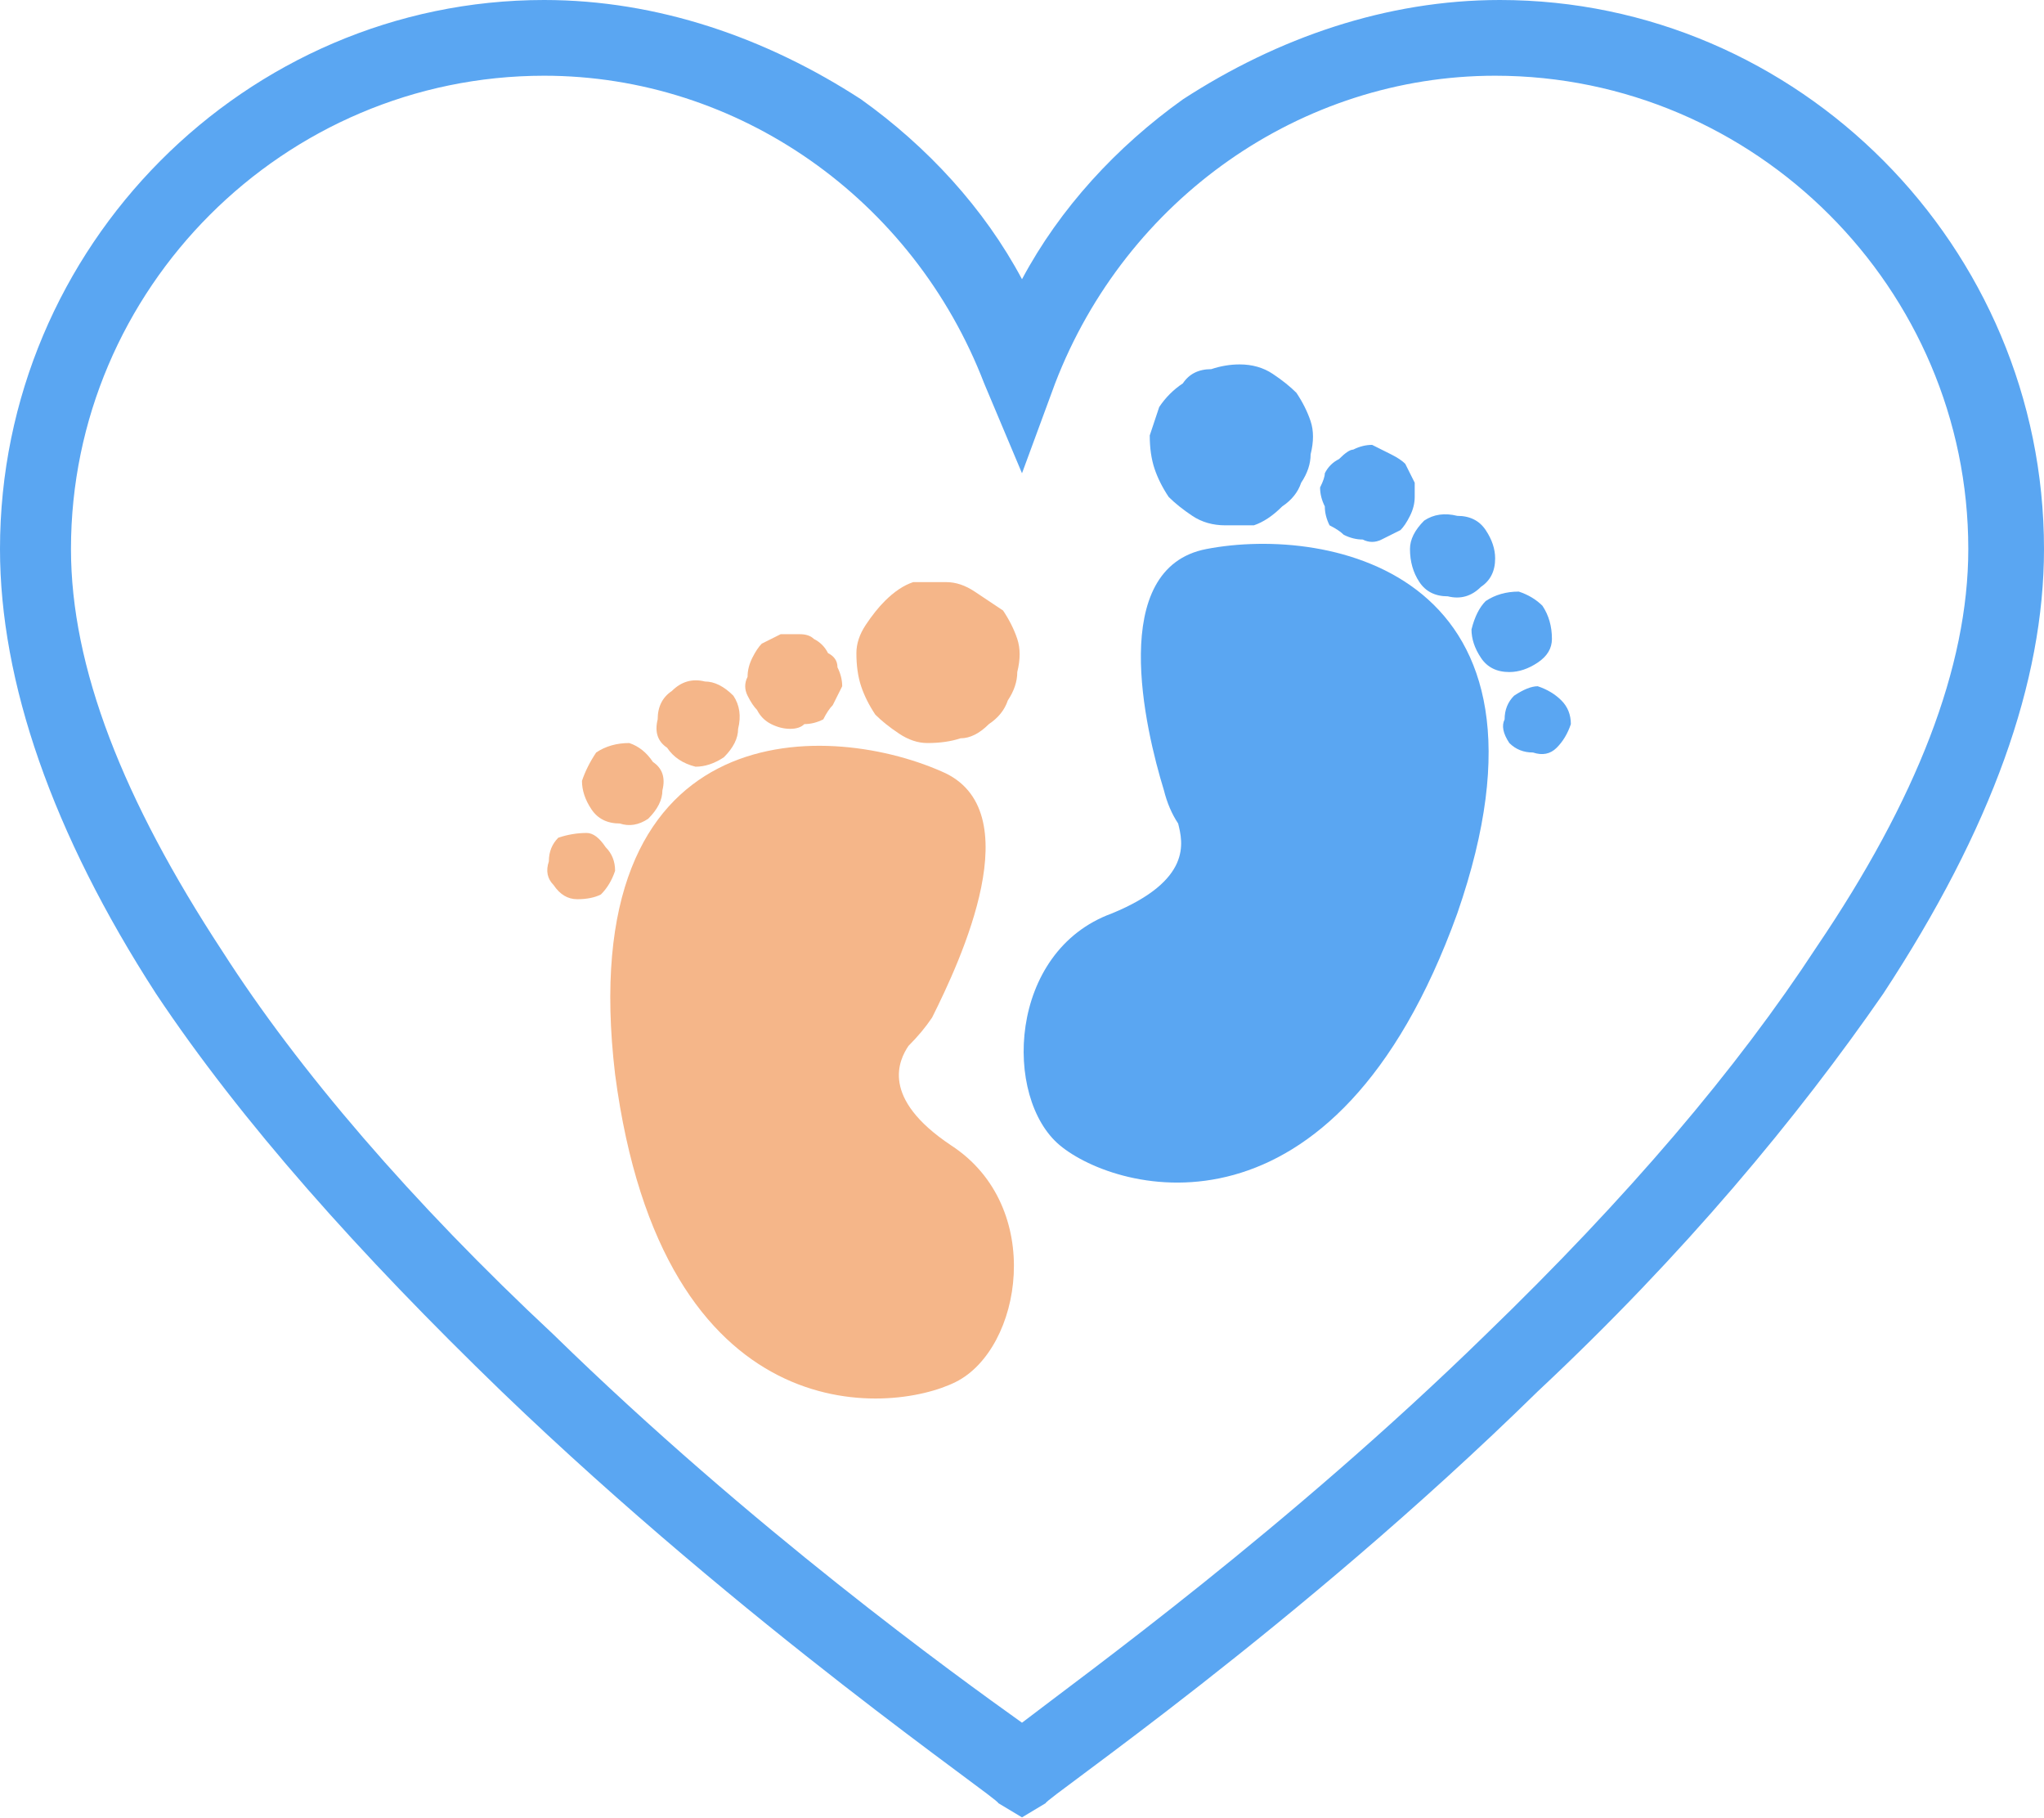
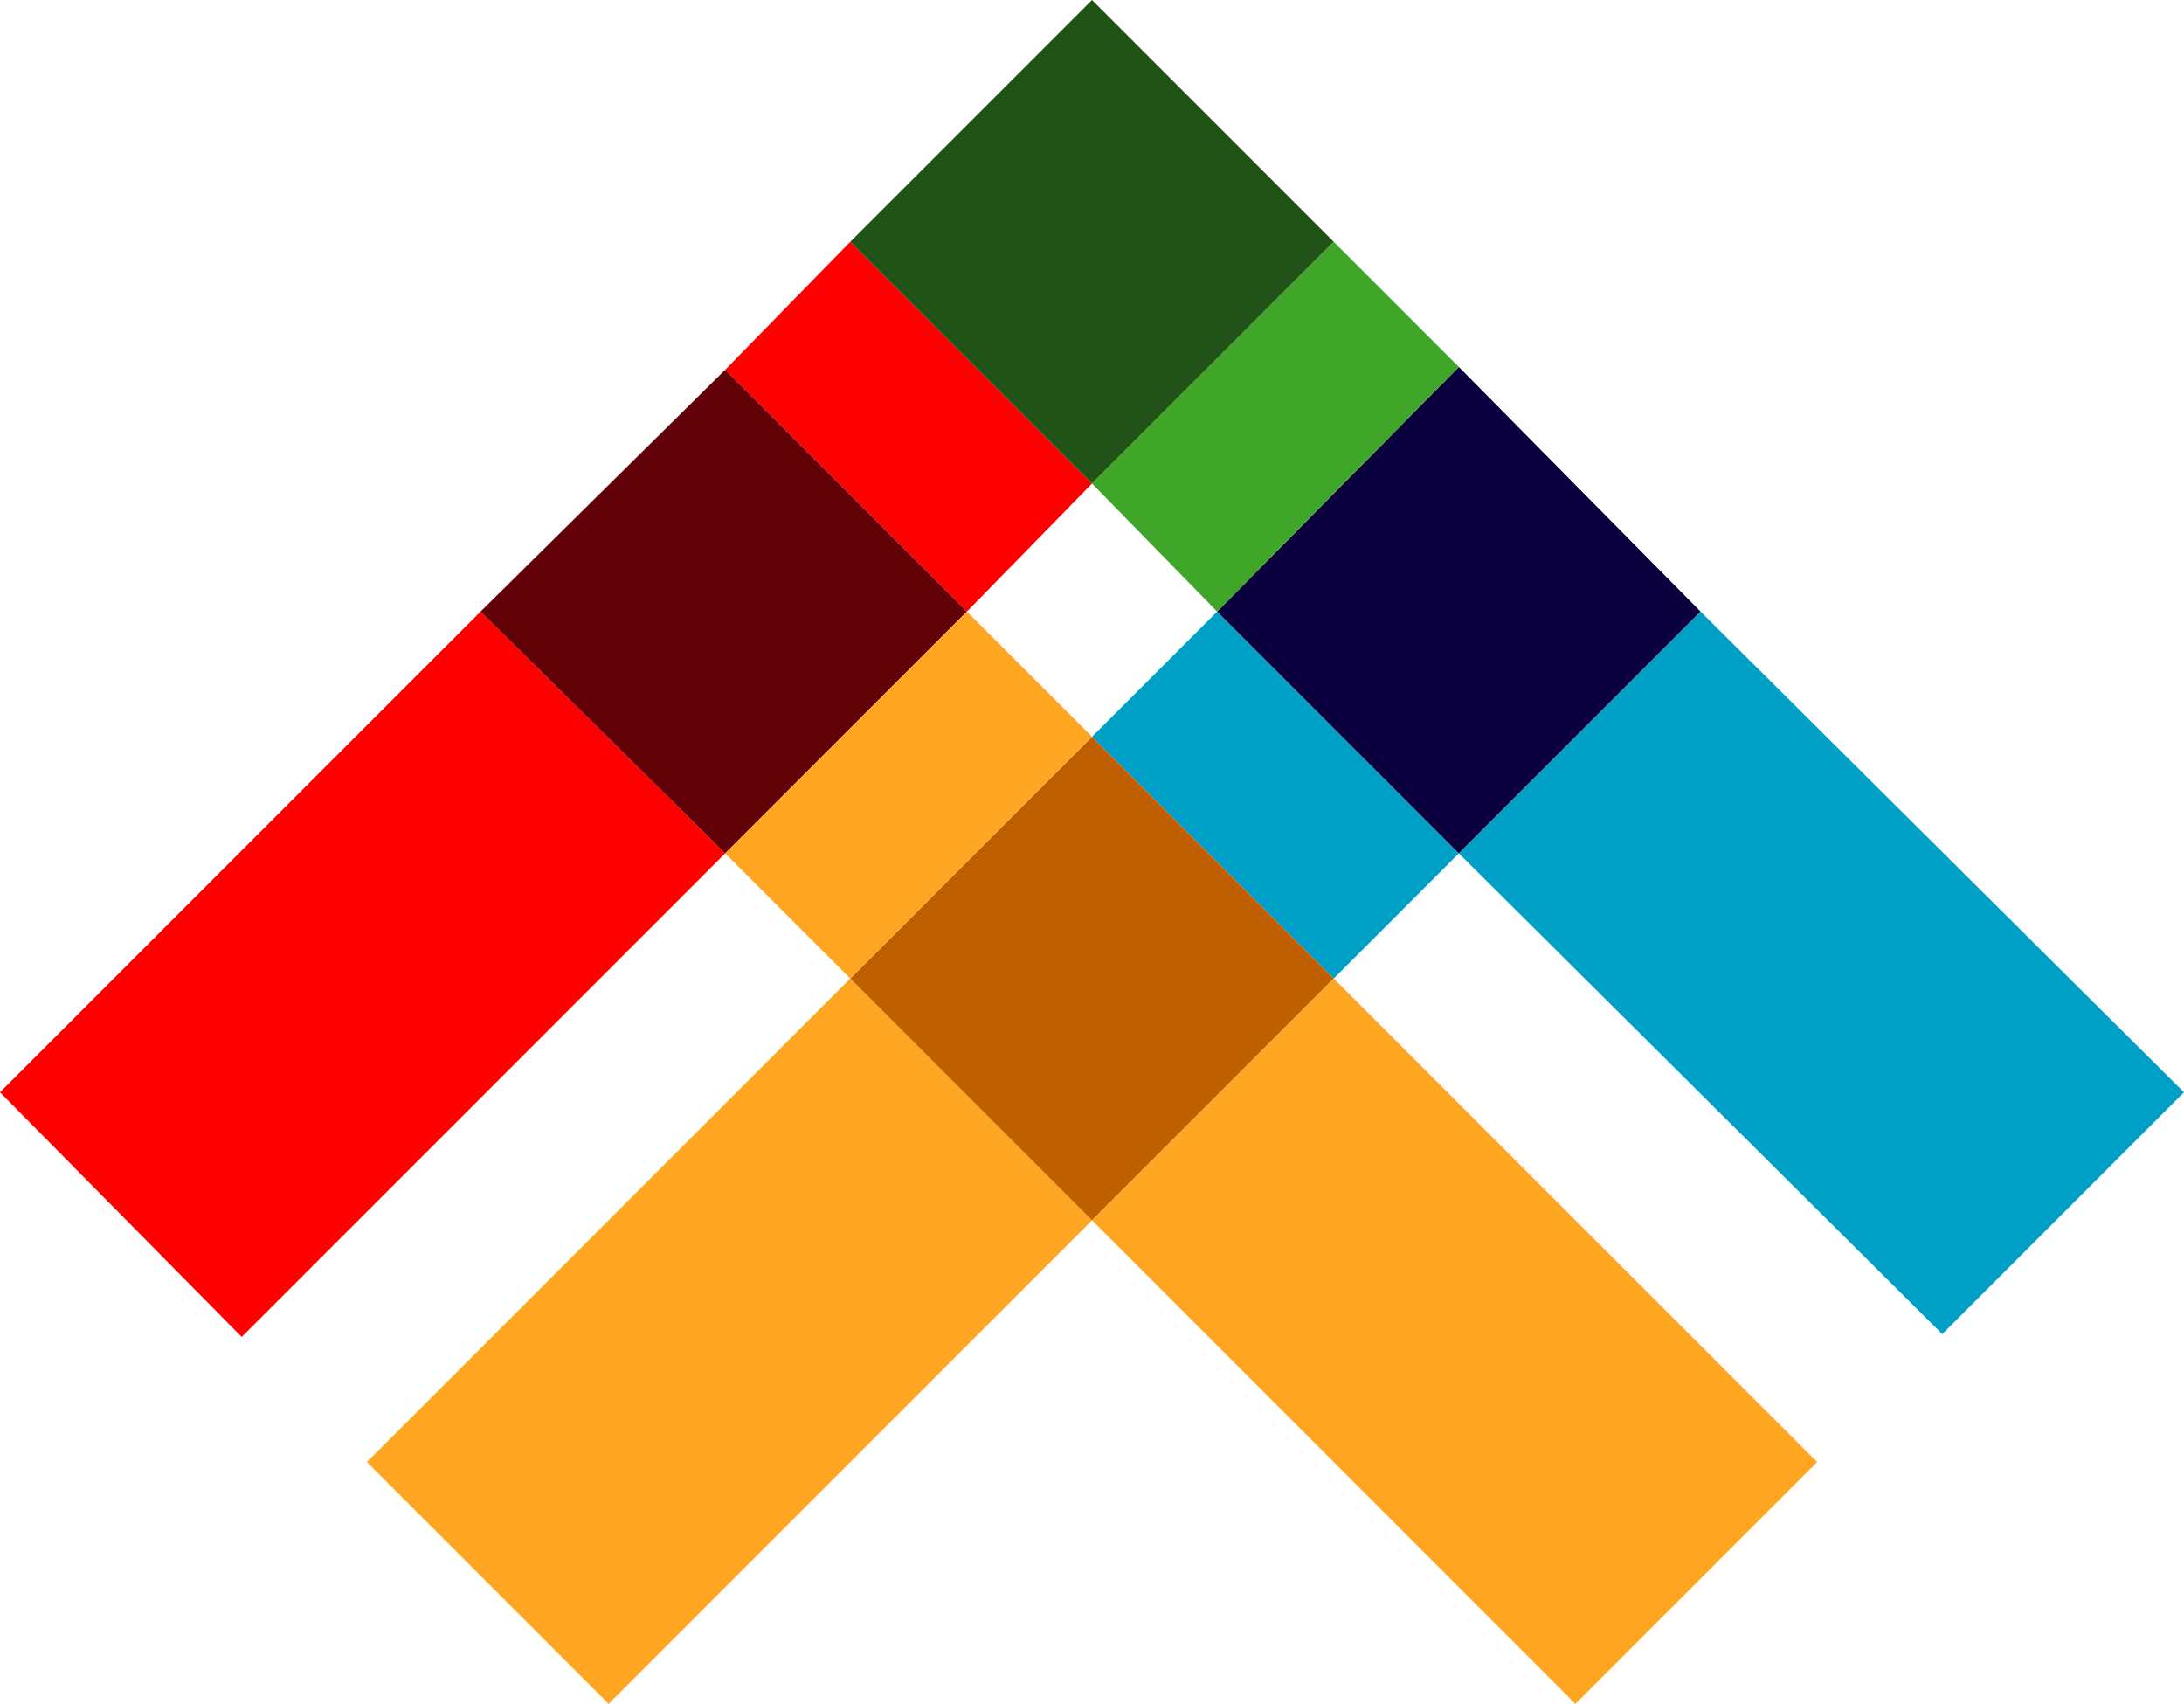
- <svg xmlns="http://www.w3.org/2000/svg" version="1.2" viewBox="0.1 0.3 43.2 38.4">
-   <style>.a{fill:#5aa6f2}.b{fill:#f5b689}</style>
-   <path class="a" d="m21.7 38.7l-0.5-0.3c0-0.1-5.3-3.7-10.5-8.7-3-2.9-5.5-5.7-7.3-8.4-2.2-3.4-3.3-6.6-3.3-9.4 0-6.4 5.2-11.6 11.5-11.6 2.4 0 4.7 0.8 6.7 2.1 1.4 1 2.6 2.3 3.4 3.8 0.8-1.5 2-2.8 3.4-3.8 2-1.3 4.3-2.1 6.7-2.1 6.3 0 11.5 5.2 11.5 11.6 0 2.8-1.1 5.9-3.4 9.4-1.8 2.6-4.2 5.5-7.3 8.4-5.1 5-10.4 8.6-10.4 8.7zm-10.1-36.8c-5.5 0-10 4.5-10 10 0 2.5 1.1 5.3 3.2 8.5 1.6 2.5 4 5.3 7 8.1 4.2 4.1 8.5 7.2 9.9 8.2 1.3-1 5.6-4.1 9.8-8.2 3-2.9 5.3-5.6 7-8.2 2.1-3.1 3.2-5.9 3.2-8.4 0-5.5-4.5-10-10-10-4.1 0-7.8 2.6-9.3 6.5l-0.7 1.9-0.8-1.9c-1.5-3.9-5.2-6.5-9.3-6.5z" />
-   <path class="b" d="m19.3 22.4q0.3-0.3 0.5-0.6c0.6-1.2 2.1-4.4 0.2-5.2-2.5-1.1-7.8-1.2-6.9 6.4 1 7.6 5.8 7.2 7.2 6.5 1.4-0.7 1.9-3.7-0.1-5-1.5-1-1.1-1.8-0.9-2.1z" />
-   <path class="b" d="m21.6 14.5q0 0.3-0.2 0.6-0.1 0.3-0.4 0.5-0.3 0.3-0.6 0.3-0.3 0.1-0.7 0.1-0.3 0-0.6-0.2-0.3-0.2-0.5-0.4-0.2-0.3-0.3-0.6-0.1-0.3-0.1-0.7 0-0.3 0.2-0.6 0.2-0.3 0.4-0.5 0.3-0.3 0.6-0.4 0.4 0 0.7 0 0.3 0 0.6 0.2 0.3 0.2 0.6 0.4 0.2 0.3 0.3 0.6 0.1 0.3 0 0.7z" />
-   <path class="b" d="m17.9 14.8q-0.1 0.2-0.2 0.4-0.1 0.1-0.2 0.3-0.2 0.1-0.4 0.1-0.1 0.1-0.3 0.1-0.2 0-0.4-0.1-0.2-0.1-0.3-0.3-0.1-0.1-0.2-0.3-0.1-0.2 0-0.4 0-0.2 0.1-0.4 0.1-0.2 0.2-0.3 0.2-0.1 0.4-0.2 0.2 0 0.4 0 0.2 0 0.3 0.1 0.2 0.1 0.3 0.3 0.2 0.1 0.2 0.3 0.1 0.2 0.1 0.4z" />
-   <path class="b" d="m15.7 15.7q0 0.3-0.3 0.6-0.3 0.2-0.6 0.2-0.4-0.1-0.6-0.4-0.3-0.2-0.2-0.6 0-0.4 0.3-0.6 0.3-0.3 0.7-0.2 0.3 0 0.6 0.3 0.2 0.3 0.1 0.7z" />
-   <path class="b" d="m14.1 17q0 0.3-0.3 0.6-0.3 0.2-0.6 0.1-0.4 0-0.6-0.3-0.2-0.3-0.2-0.6 0.1-0.3 0.3-0.6 0.3-0.2 0.7-0.2 0.3 0.1 0.5 0.4 0.3 0.2 0.2 0.6z" />
-   <path class="b" d="m13.1 18.7q-0.1 0.3-0.3 0.5-0.2 0.1-0.5 0.1-0.3 0-0.5-0.3-0.2-0.2-0.1-0.5 0-0.3 0.2-0.5 0.3-0.1 0.6-0.1 0.2 0 0.4 0.3 0.2 0.2 0.2 0.5z" />
-   <path class="a" d="m25 17.7q-0.2-0.3-0.3-0.7c-0.4-1.3-1.2-4.7 0.9-5.1 2.6-0.5 7.8 0.5 5.3 7.7-2.6 7.2-7.2 5.9-8.4 4.9-1.2-1-1.1-4.1 1.1-4.9 1.7-0.7 1.5-1.5 1.4-1.9z" />
-   <path class="a" d="m27.8 9.9q0 0.3-0.2 0.6-0.1 0.3-0.4 0.5-0.3 0.3-0.6 0.4-0.3 0-0.6 0-0.4 0-0.7-0.2-0.3-0.2-0.5-0.4-0.2-0.3-0.3-0.6-0.1-0.3-0.1-0.7 0.1-0.3 0.2-0.6 0.2-0.3 0.5-0.5 0.2-0.3 0.6-0.3 0.3-0.1 0.6-0.1 0.4 0 0.7 0.2 0.3 0.2 0.5 0.4 0.2 0.3 0.3 0.6 0.1 0.3 0 0.7z" />
-   <path class="a" d="m30 10.8q0 0.2-0.1 0.4-0.1 0.2-0.2 0.3-0.2 0.1-0.4 0.2-0.2 0.1-0.4 0-0.2 0-0.4-0.1-0.1-0.1-0.3-0.2-0.1-0.2-0.1-0.4-0.1-0.2-0.1-0.4 0.1-0.2 0.1-0.3 0.1-0.2 0.3-0.3 0.2-0.2 0.3-0.2 0.2-0.1 0.4-0.1 0.2 0.1 0.4 0.2 0.2 0.1 0.3 0.2 0.1 0.2 0.2 0.4 0 0.1 0 0.3z" />
-   <path class="a" d="m31.7 12.1q0 0.4-0.3 0.6-0.3 0.3-0.7 0.2-0.4 0-0.6-0.3-0.2-0.3-0.2-0.7 0-0.3 0.3-0.6 0.3-0.2 0.7-0.1 0.4 0 0.6 0.3 0.2 0.3 0.2 0.6z" />
-   <path class="a" d="m32.9 13.8q0 0.3-0.3 0.5-0.3 0.2-0.6 0.2-0.4 0-0.6-0.3-0.2-0.3-0.2-0.6 0.1-0.4 0.3-0.6 0.3-0.2 0.7-0.2 0.3 0.1 0.5 0.3 0.2 0.3 0.2 0.7z" />
-   <path class="a" d="m33.3 15.6q-0.1 0.3-0.3 0.5-0.2 0.2-0.5 0.1-0.3 0-0.5-0.2-0.2-0.3-0.1-0.5 0-0.3 0.2-0.5 0.3-0.2 0.5-0.2 0.3 0.1 0.5 0.3 0.2 0.2 0.2 0.5z" />
+ <svg xmlns="http://www.w3.org/2000/svg" version="1.2" viewBox="62 61.3 76.8 59.9">
+   <style>.a{fill:#fea621}.b{fill:#00a0c6}.c{fill:#f00}.d{fill:#bf6000}.e{fill:#610006}.f{fill:#205315}.g{fill:#0a003e}.h{fill:#40a629}</style>
+   <path class="a" d="m74.9 112.7l17-17 8.5 8.5-17 17z" />
+   <path class="b" d="m100.4 87.2l4.4-4.4 8.5 8.5-4.4 4.4z" />
+   <path class="c" d="m62 99.7l16.9-16.9 8.6 8.5-17 17z" />
+   <path class="c" d="m87.5 74.3l4.4-4.5 8.5 8.5-4.4 4.5z" />
+   <path class="d" d="m91.9 95.7l8.5-8.5 8.5 8.5-8.5 8.5z" />
+   <path class="a" d="m117.4 121.2l-17-17 8.5-8.5 17 17z" />
+   <path class="e" d="m78.9 82.8l8.6-8.5 8.5 8.5-8.5 8.5z" />
+   <path class="a" d="m91.9 95.7l-4.4-4.4 8.5-8.5 4.4 4.4z" />
+   <path class="f" d="m91.9 69.8l8.5-8.5 8.5 8.5-8.5 8.5z" />
+   <path class="g" d="m104.8 82.8l8.5-8.6 8.5 8.6-8.5 8.5z" />
+   <path class="b" d="m130.3 108.2l-17-16.9 8.5-8.5 17 16.9z" />
+   <path class="h" d="m100.4 78.3l8.5-8.5 4.4 4.4-8.5 8.6z" />
</svg>
